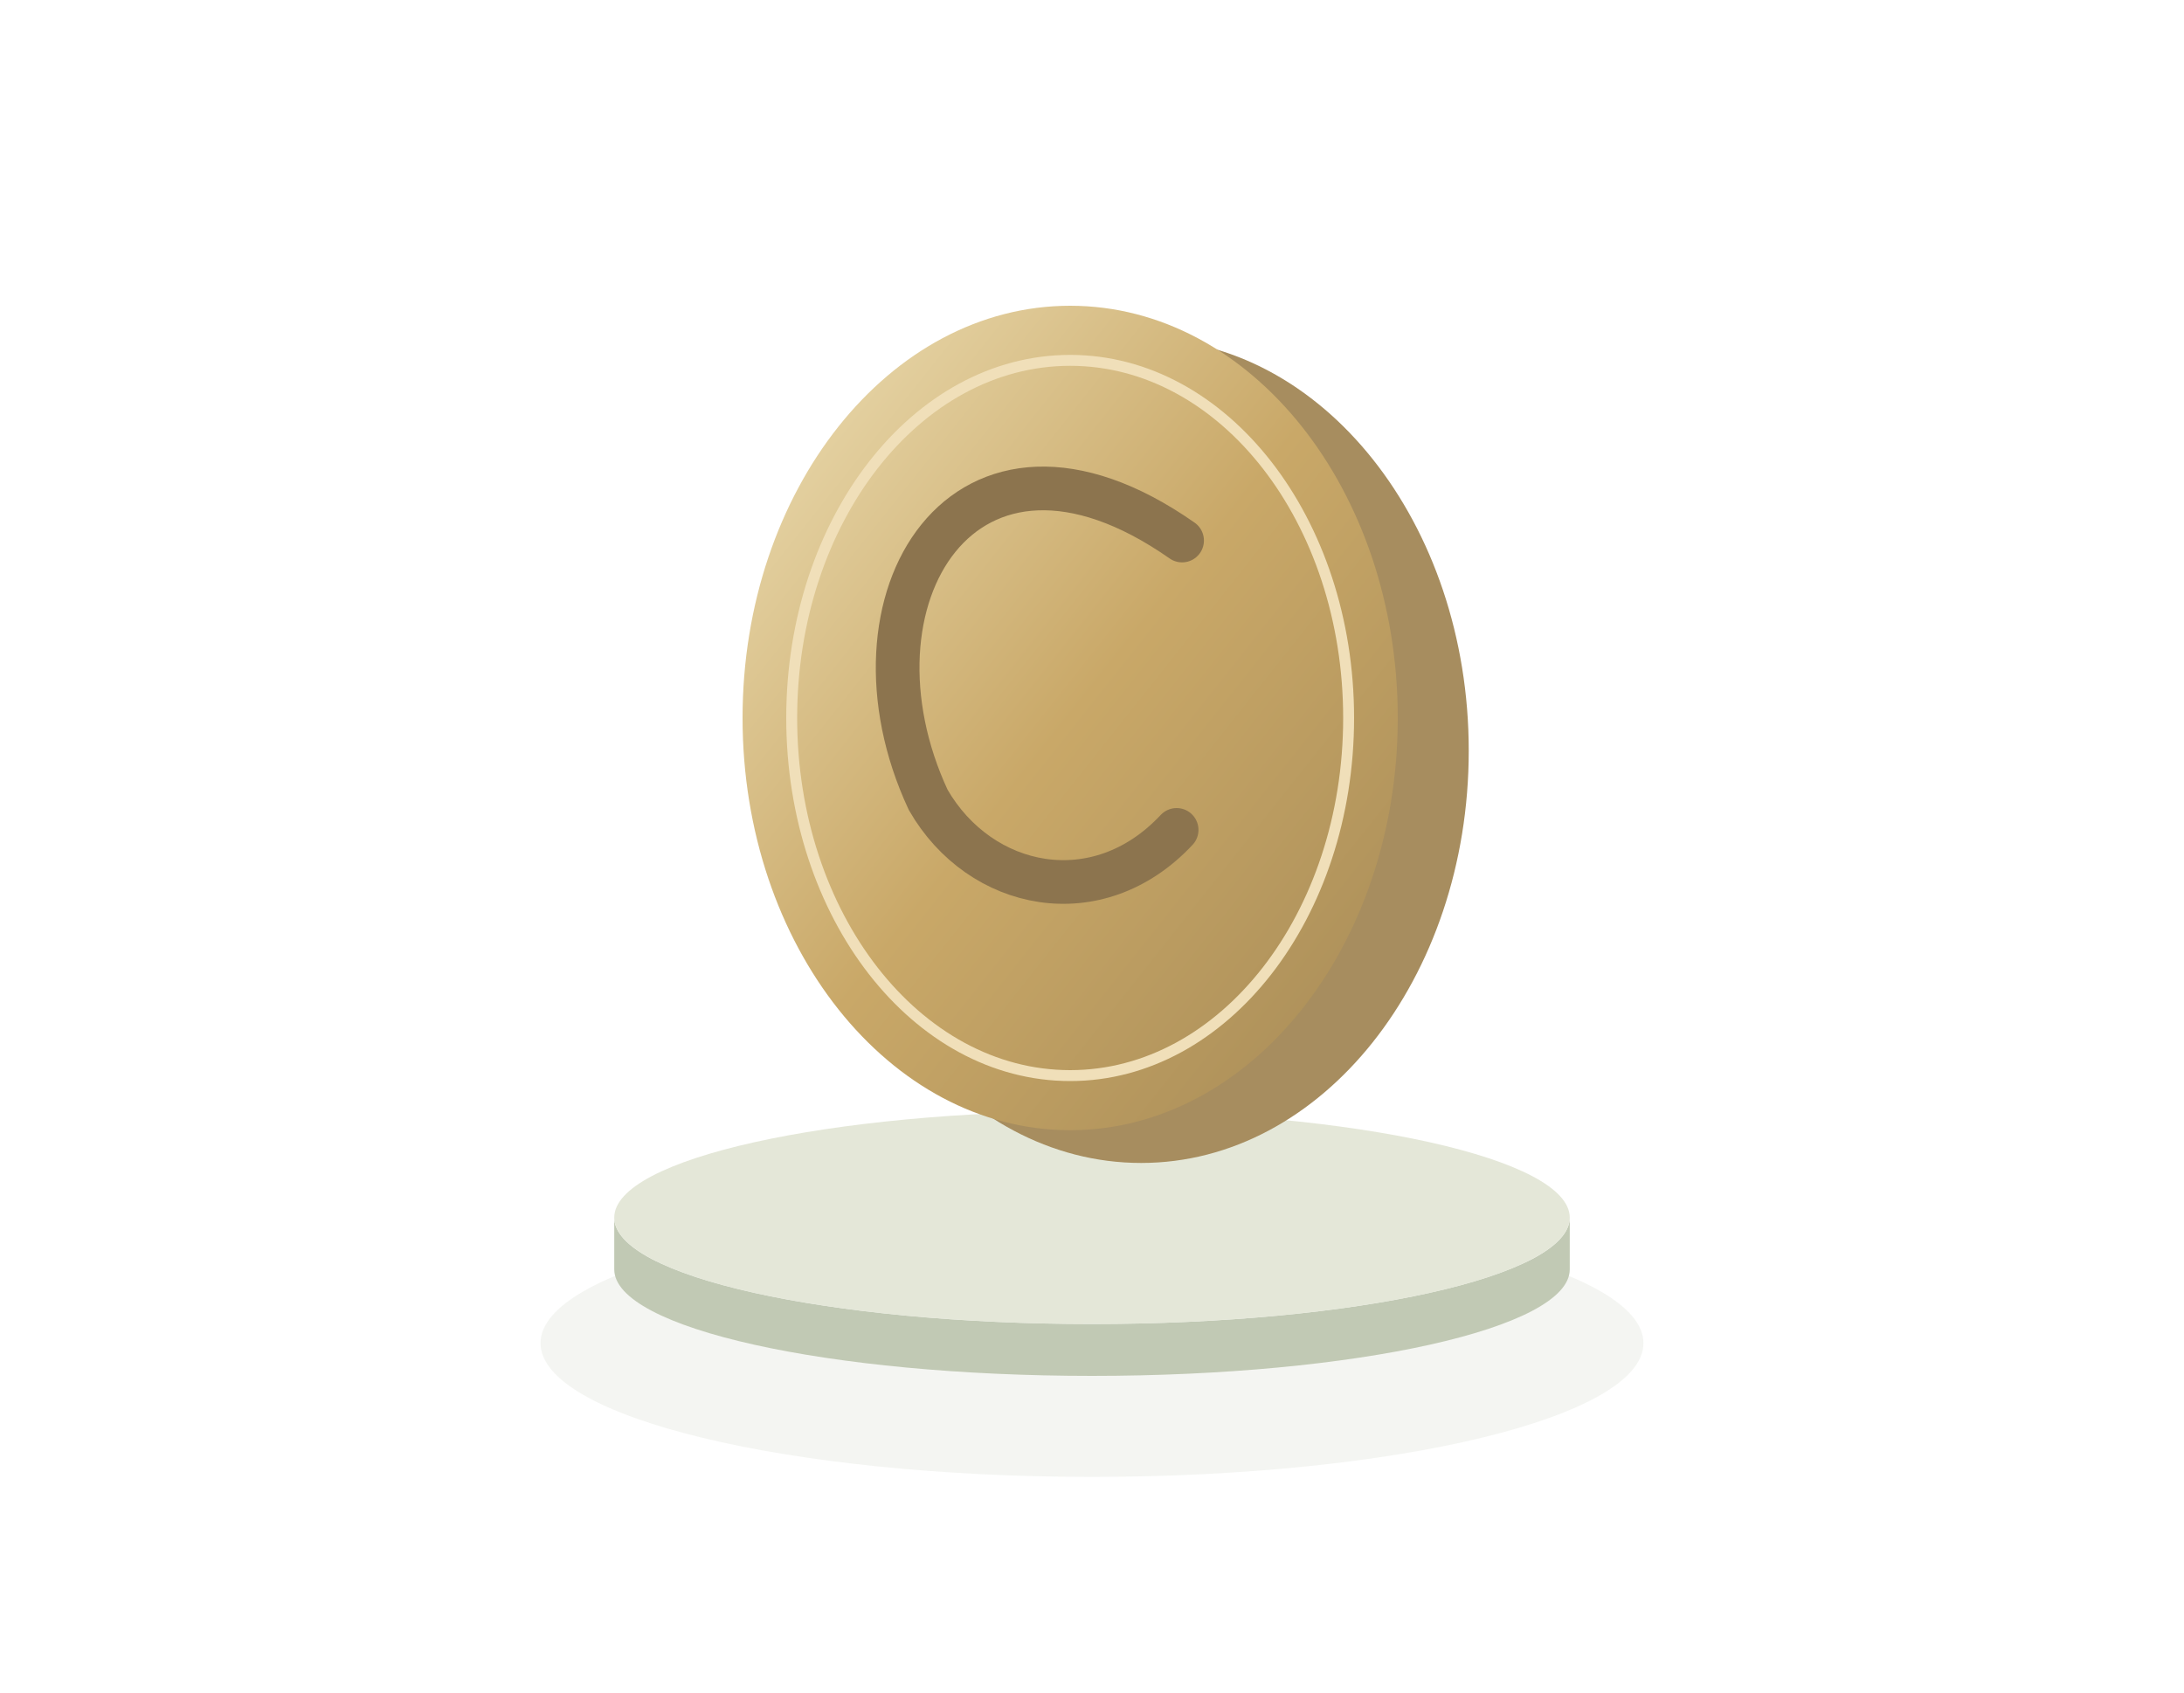
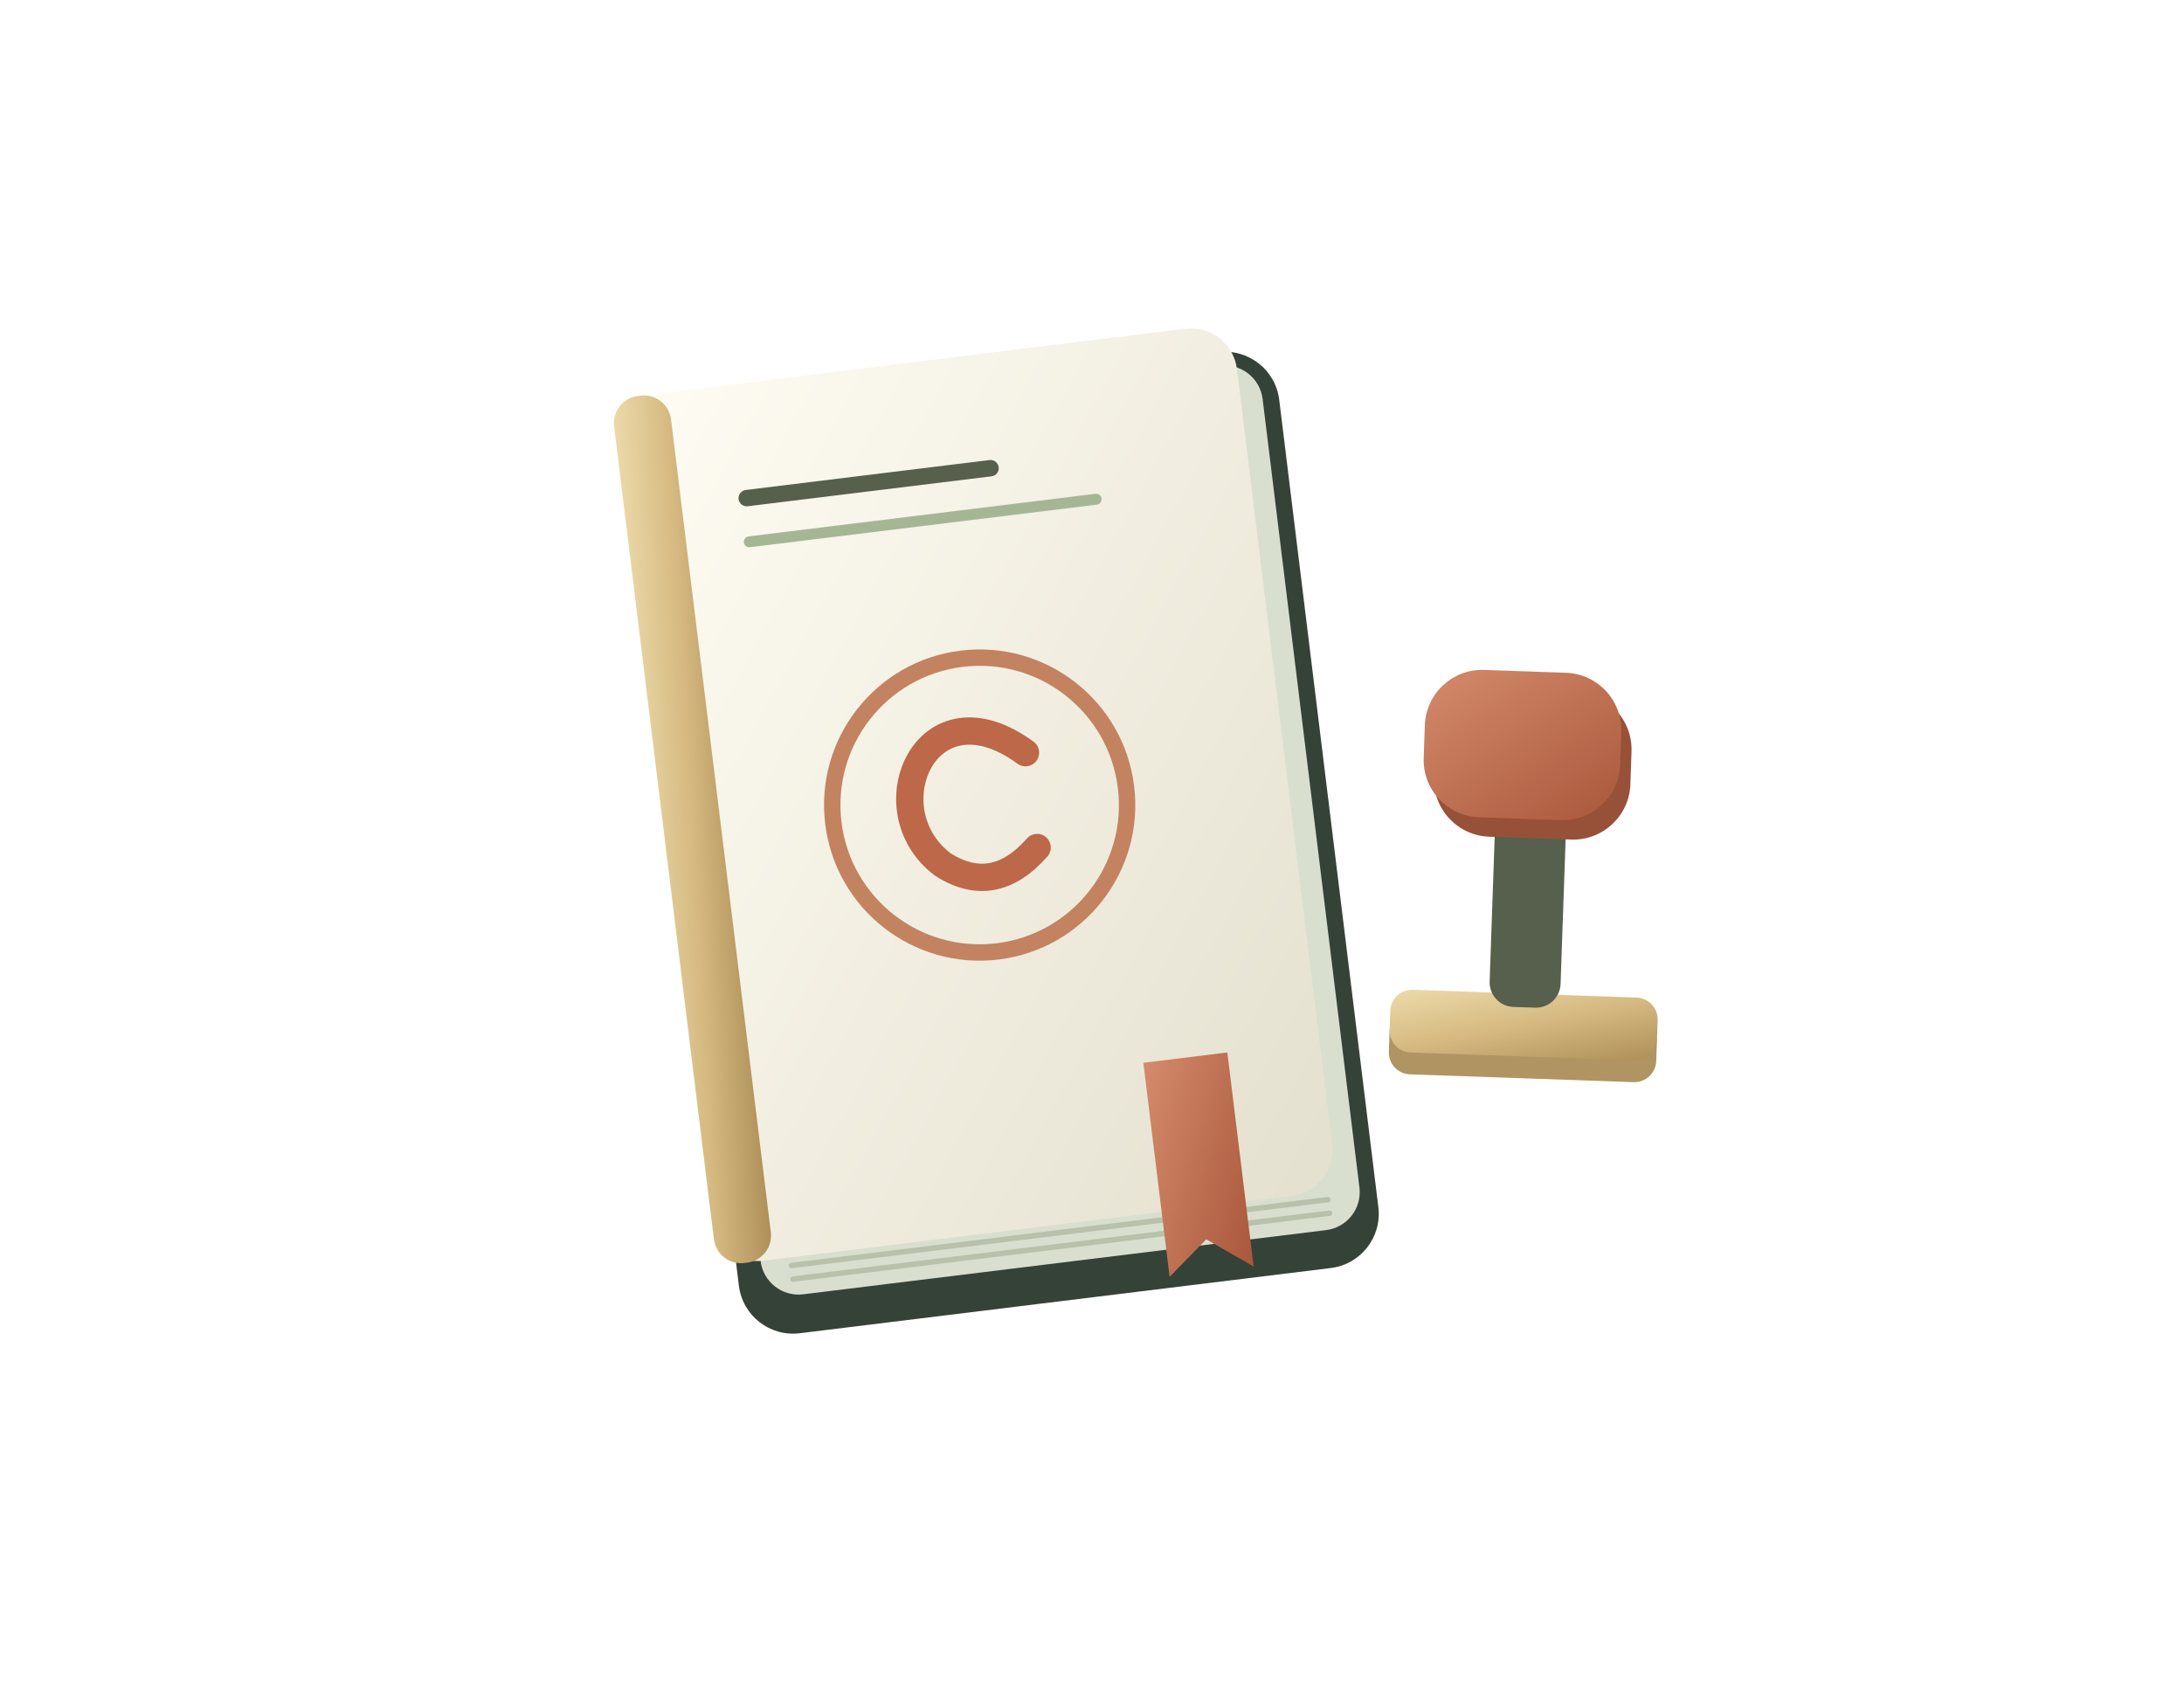
- <svg xmlns="http://www.w3.org/2000/svg" viewBox="0 0 800 620">
+ <svg xmlns="http://www.w3.org/2000/svg" viewBox="0 0 800 620" role="img" aria-labelledby="title desc">
  <defs>
-     <linearGradient id="ivory" x2=".8" y2="1">
+     <linearGradient id="ivory" x1="0" y1="0" x2="1" y2="1">
      <stop stop-color="#fffdf4" />
-       <stop offset="1" stop-color="#d8d6c8" />
+       <stop offset="1" stop-color="#e4e0cf" />
    </linearGradient>
-     <linearGradient id="clay" x2="1" y2="1">
-       <stop stop-color="#d49476" />
-       <stop offset="1" stop-color="#a35a40" />
+     <linearGradient id="sage" x1="0" y1="0" x2="1" y2="1">
+       <stop stop-color="#b8c5a6" />
+       <stop offset="1" stop-color="#8c9f7d" />
    </linearGradient>
-     <linearGradient id="glass" x2="1" y2="1">
-       <stop stop-color="#b9d4ce" />
-       <stop offset=".5" stop-color="#688d88" />
-       <stop offset="1" stop-color="#c1d6cd" />
+     <linearGradient id="clay" x1="0" y1="0" x2="1" y2="1">
+       <stop stop-color="#d48b6b" />
+       <stop offset="1" stop-color="#aa573c" />
    </linearGradient>
-     <linearGradient id="gold" x2="1" y2="1">
-       <stop stop-color="#eee0b6" />
-       <stop offset=".5" stop-color="#c9a868" />
-       <stop offset="1" stop-color="#a68a56" />
+     <linearGradient id="gold" x1="0" y1="0" x2="1" y2="1">
+       <stop stop-color="#eddbab" />
+       <stop offset=".5" stop-color="#d5b980" />
+       <stop offset="1" stop-color="#ad8e57" />
    </linearGradient>
+     <linearGradient id="glass" x1="0" y1="0" x2="1" y2="1">
+       <stop stop-color="#e5eeea" stop-opacity=".72" />
+       <stop offset=".55" stop-color="#a8c1b7" stop-opacity=".4" />
+       <stop offset="1" stop-color="#d7e6de" stop-opacity=".65" />
+     </linearGradient>
+     <radialGradient id="skin" cx=".3" cy=".2" r=".9">
+       <stop stop-color="#d6a17c" />
+       <stop offset="1" stop-color="#a57152" />
+     </radialGradient>
+     <linearGradient id="fade" x1="0" y1="0" x2="0" y2="1">
+       <stop offset="0" stop-color="white" stop-opacity="0" />
+       <stop offset=".17" stop-color="white" />
+       <stop offset=".78" stop-color="white" />
+       <stop offset="1" stop-color="white" stop-opacity="0" />
+     </linearGradient>
+     <mask id="street-fade">
+       <rect width="800" height="620" fill="url(#fade)" />
+     </mask>
  </defs>
-   <ellipse cx="400" cy="492" rx="202" ry="49" fill="#b5bea7" opacity=".15" />
-   <path d="M225 446a175 39 0 0 0 350 0v19a175 39 0 0 1-350 0Z" fill="#c1c9b4" />
-   <ellipse cx="400" cy="446" rx="175" ry="39" fill="#e4e7d8" />
-   <ellipse cx="418" cy="275" rx="120" ry="151" fill="#a78d5f" />
-   <ellipse cx="392" cy="263" rx="120" ry="151" fill="url(#gold)" />
-   <ellipse cx="392" cy="263" rx="102" ry="131" fill="none" stroke="#f0dfb9" stroke-width="4" />
-   <path d="M433 198c-80-56-127 22-93 95 19 33 62 42 91 11" stroke="#8c744e" stroke-width="16" stroke-linecap="round" fill="none" />
+   <g stroke-linecap="round" stroke-linejoin="round">
+     <g transform="rotate(-7 400 310)">
+       <rect x="252" y="136" width="236" height="338" rx="20" fill="#354237" />
+       <rect x="261" y="141" width="221" height="319" rx="14" fill="#d9dfcf" />
+       <path d="M272 449H470M272 454H470" fill="none" stroke="#b8c1ac" stroke-width="2" stroke-linecap="round" stroke-linejoin="round" />
+       <rect x="245" y="126" width="229" height="320" rx="17" fill="url(#ivory)" />
+       <rect x="245" y="126" width="21" height="320" rx="10" fill="url(#gold)" />
+       <rect x="287" y="165" width="96" height="6" rx="3" fill="#56604d" />
+       <rect x="287" y="182" width="132" height="4" rx="2" fill="#a5b695" />
+       <circle cx="361" cy="290" r="54" fill="none" stroke="#c38360" stroke-width="6" />
+       <path d="M380 273C347 242 321 287 345 310Q362 324 380 308" fill="none" stroke="#bd6848" stroke-width="10" />
+       <path d="M409 391H440V470L424 458 409 470Z" fill="url(#clay)" />
+       <g transform="translate(552 375) rotate(9)">
+         <rect x="-49" y="16" width="98" height="23" rx="8" fill="#b09462" />
+         <rect x="-49" y="8" width="98" height="23" rx="8" fill="url(#gold)" />
+         <rect x="-13" y="-63" width="26" height="76" rx="9" fill="#56604d" />
+         <rect x="-36" y="-103" width="72" height="54" rx="21" fill="#975138" />
+         <rect x="-40" y="-110" width="72" height="54" rx="21" fill="url(#clay)" />
+       </g>
+     </g>
+   </g>
</svg>
